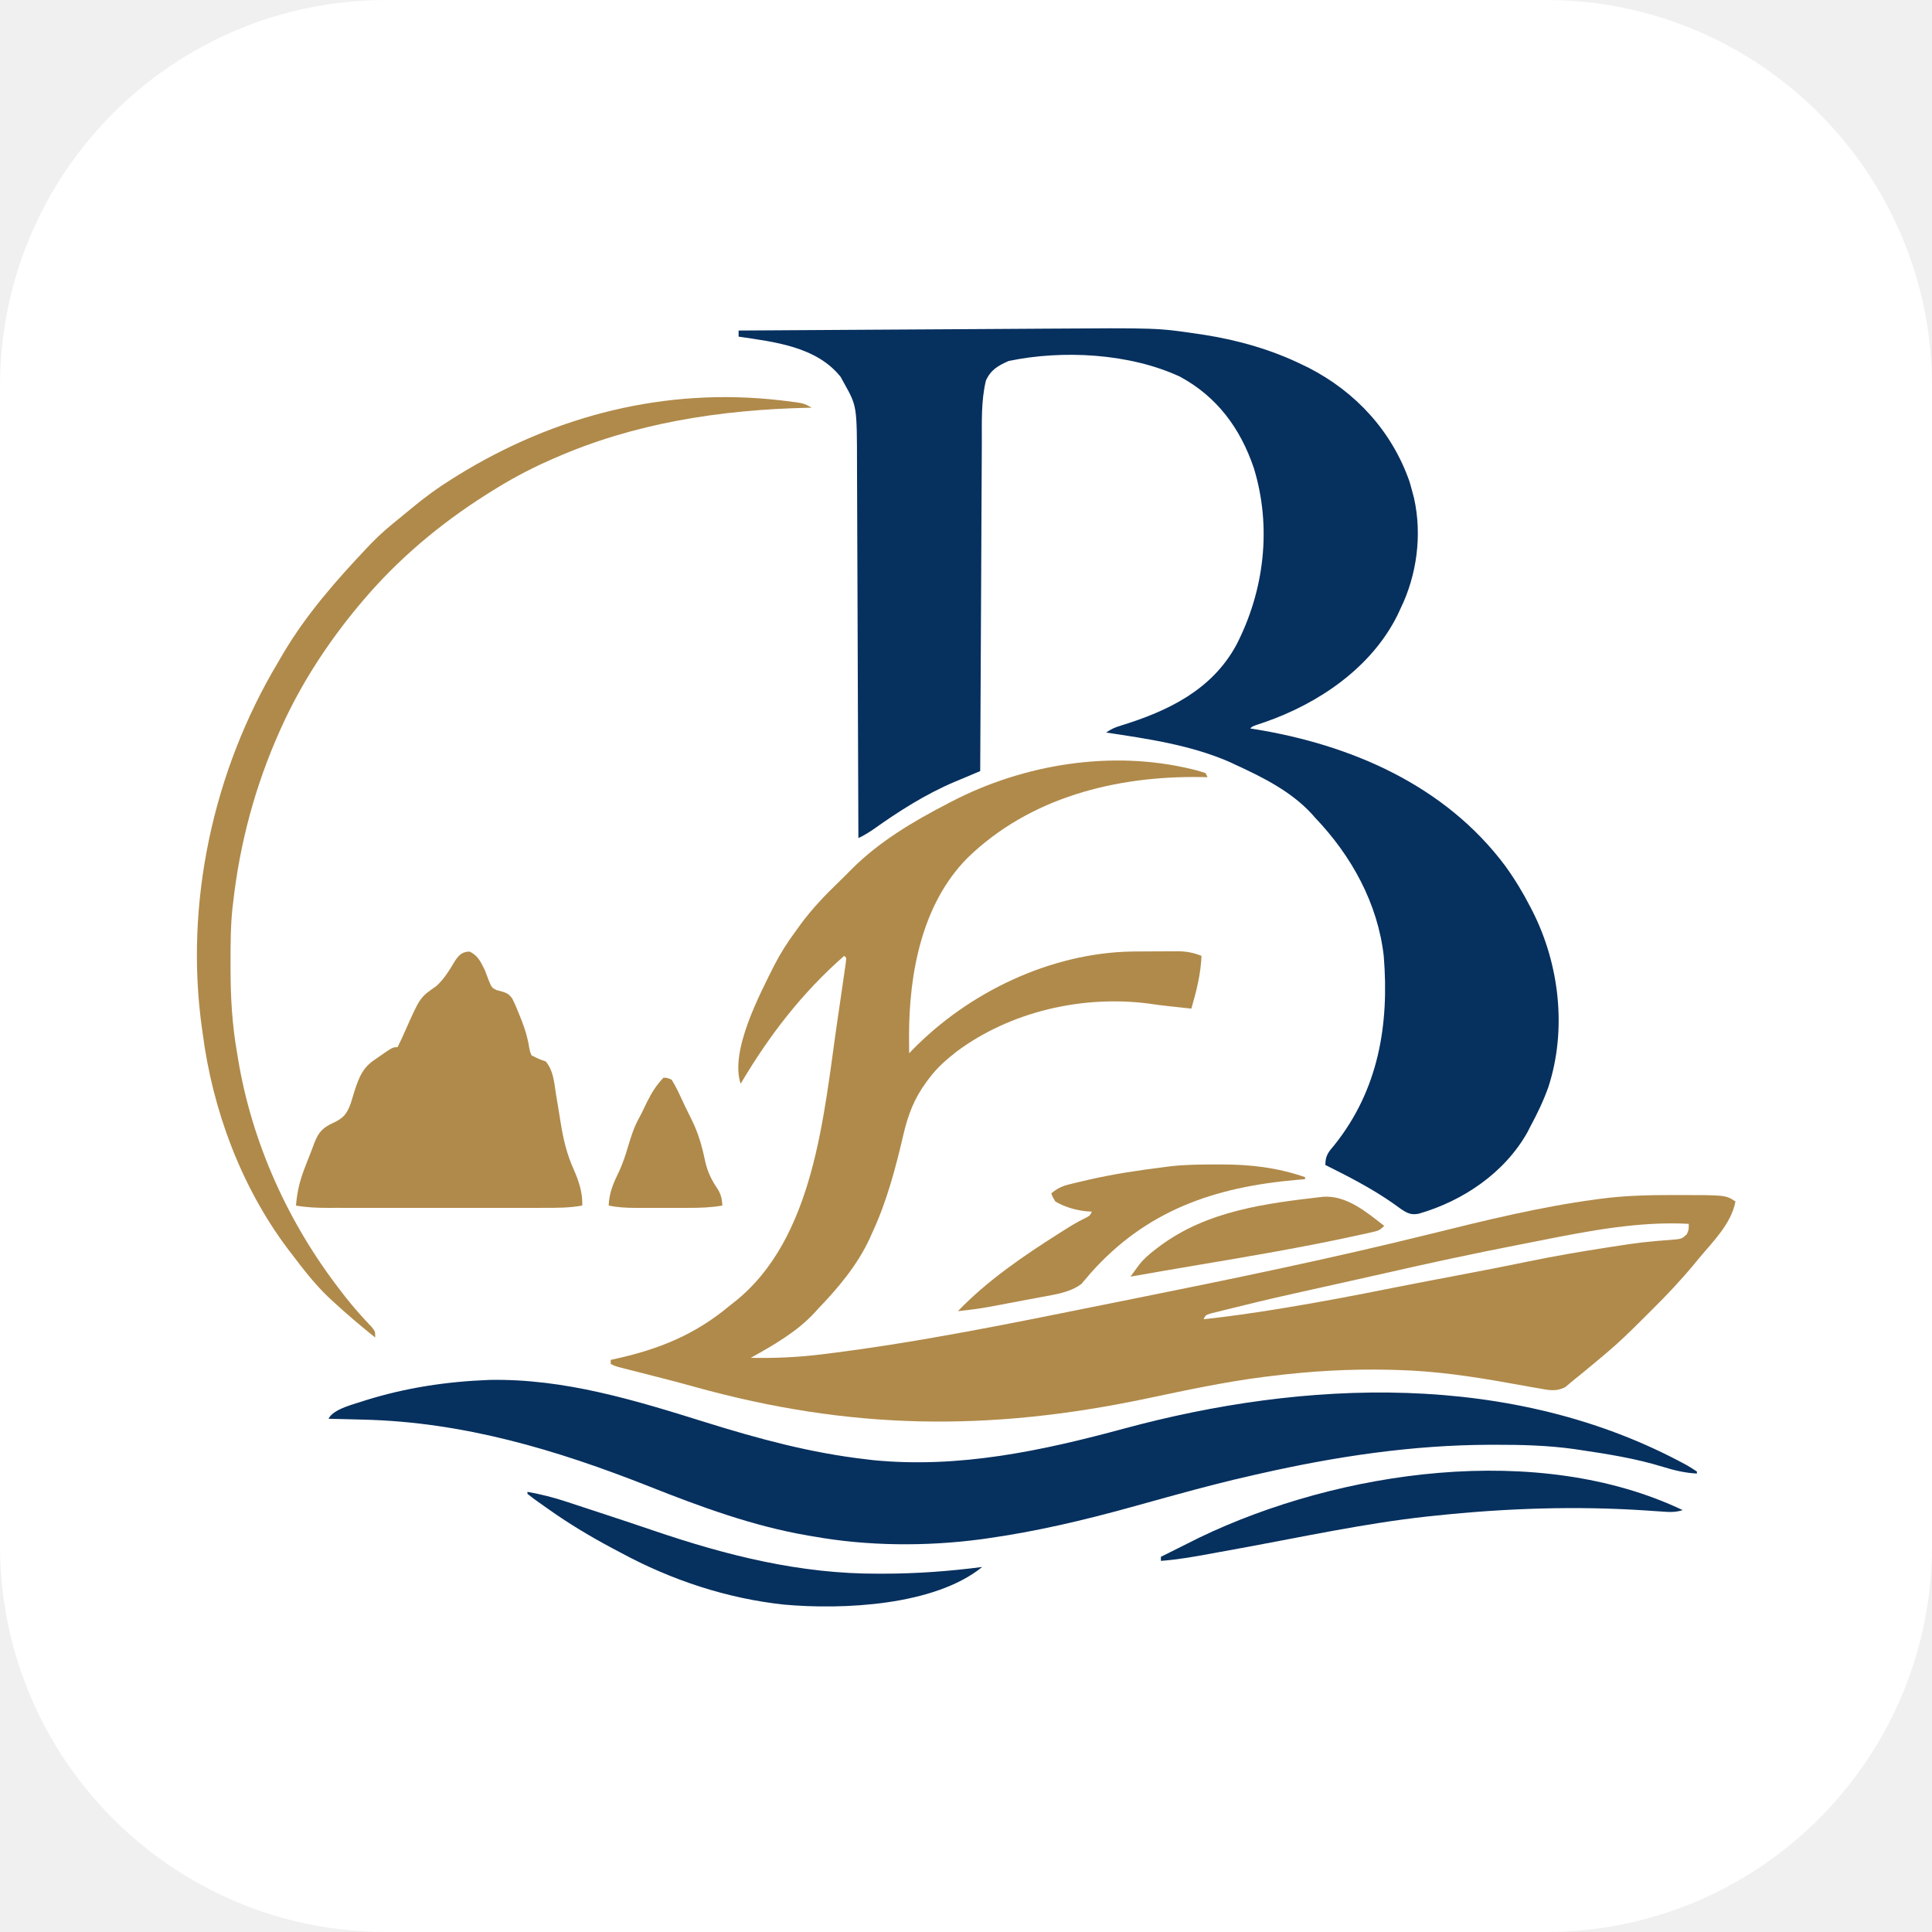
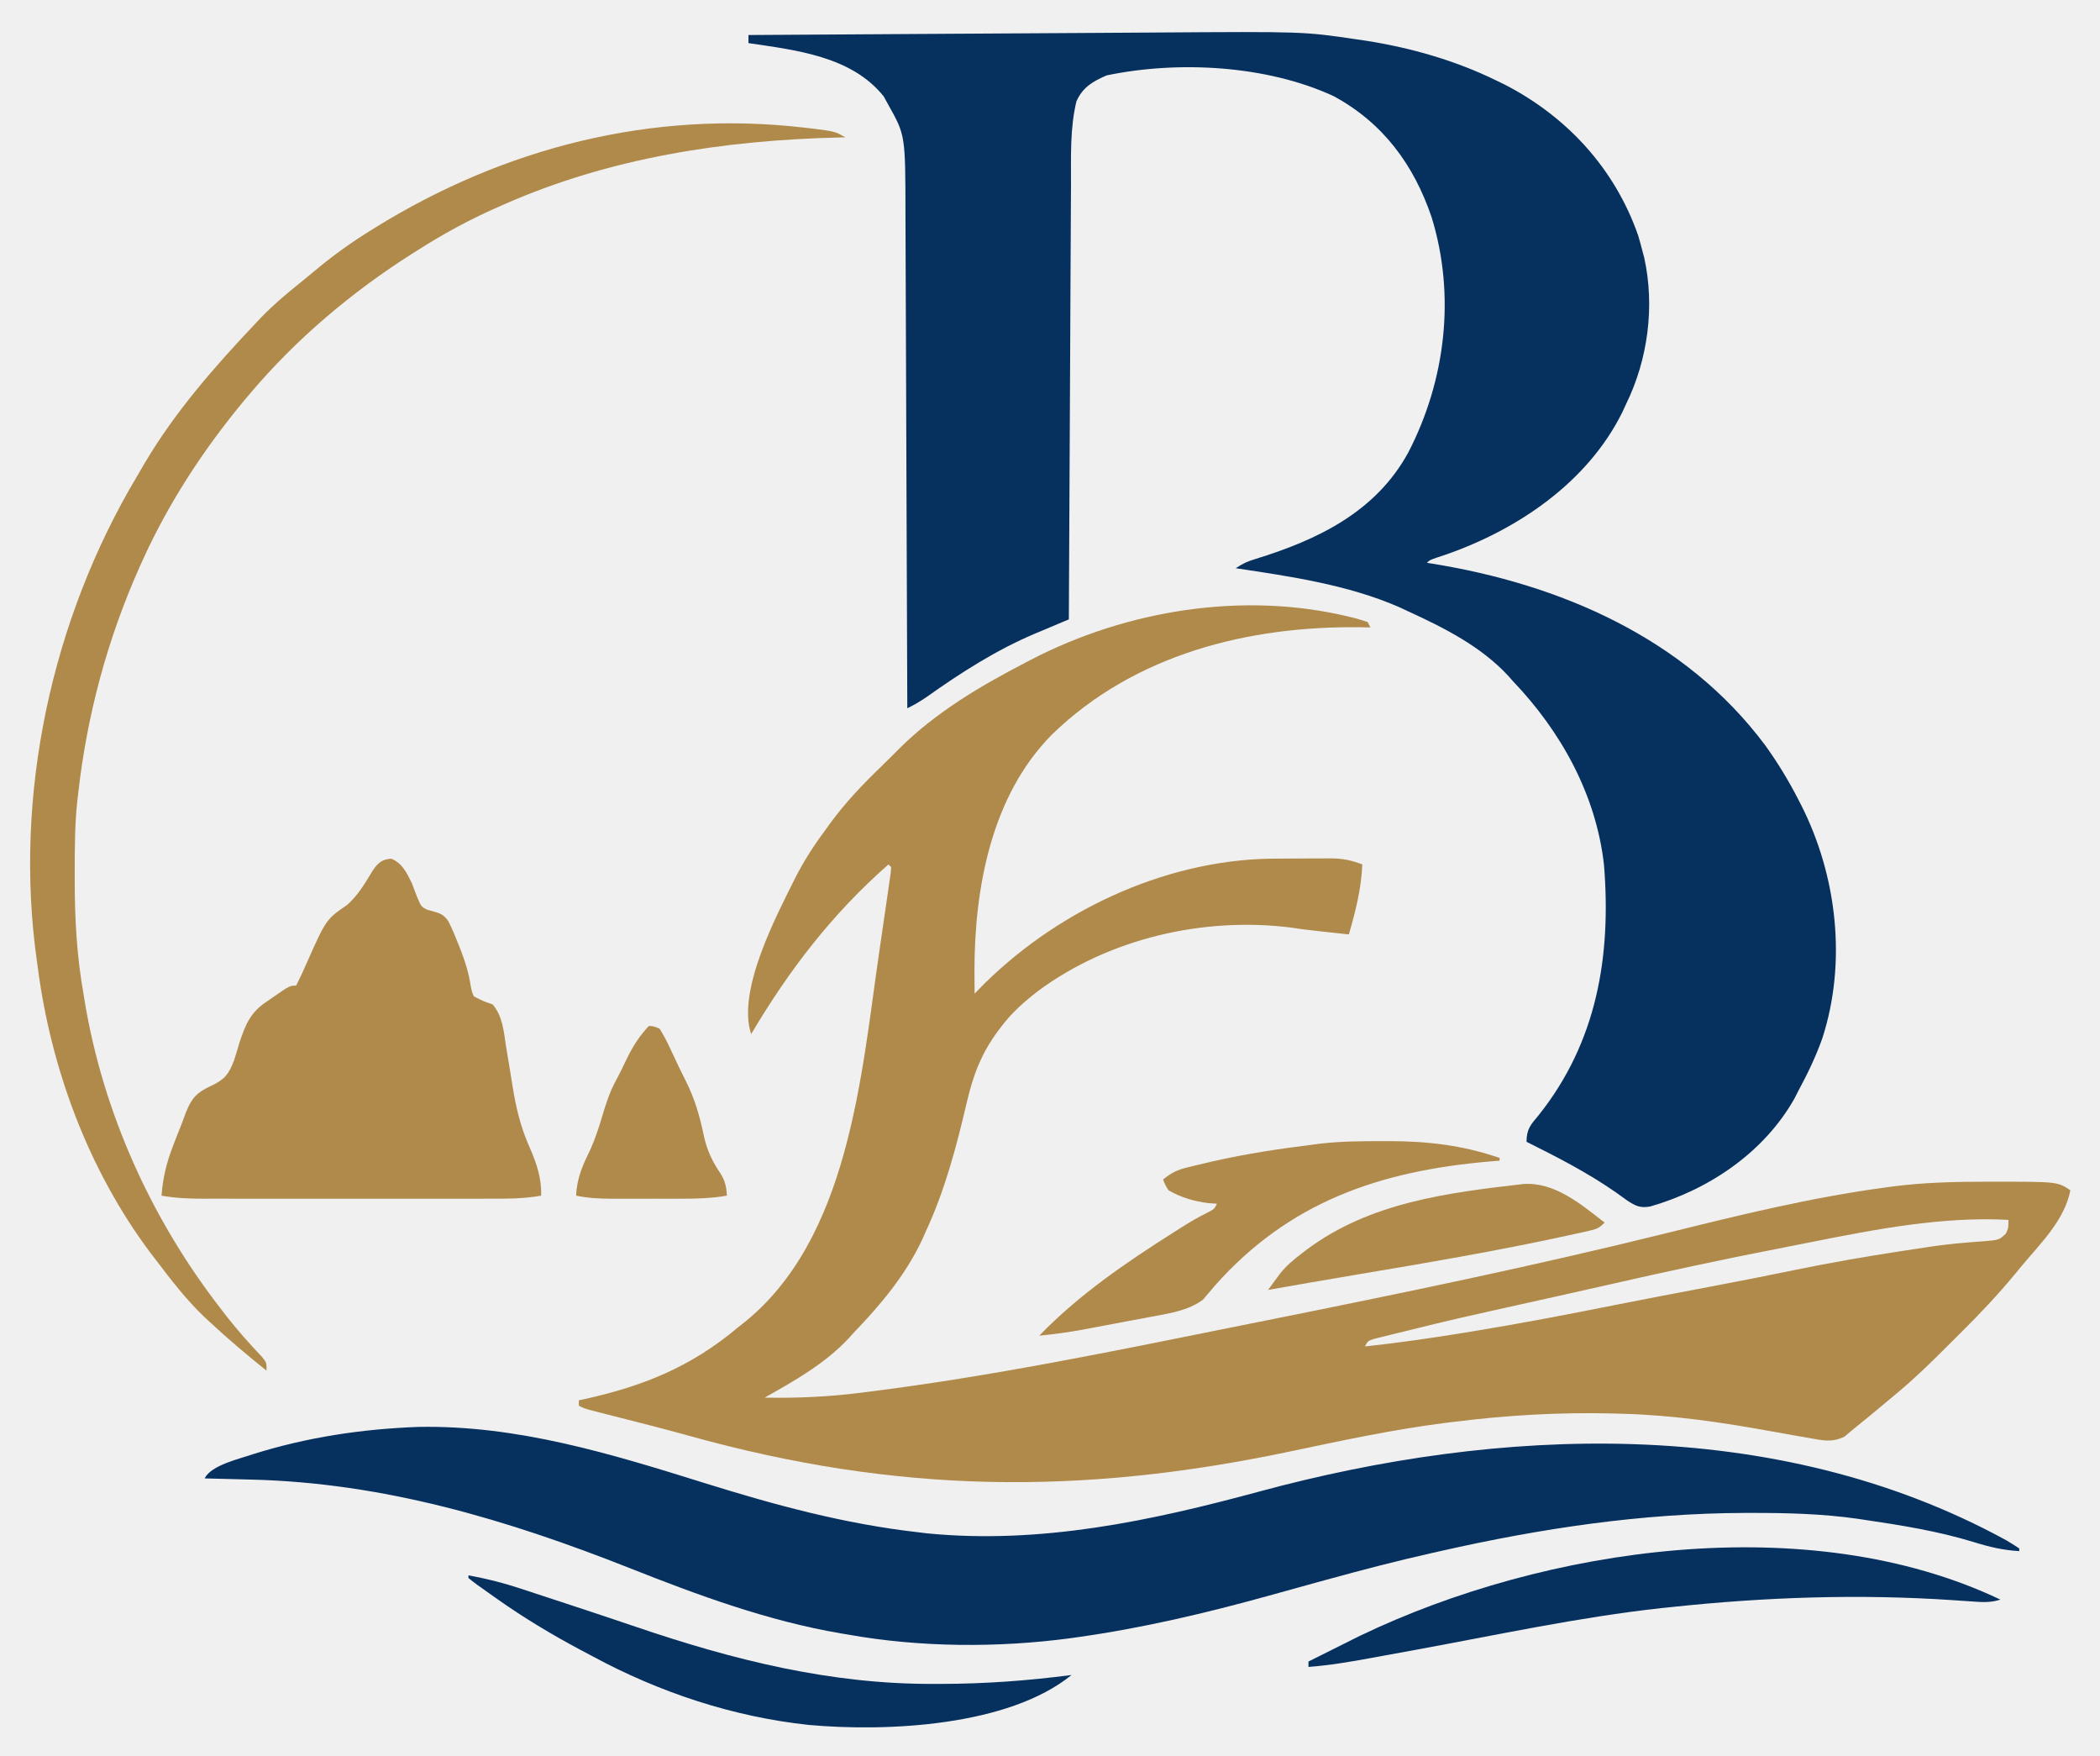
- <svg xmlns="http://www.w3.org/2000/svg" viewBox="165.2 -85.8 951.6 951.6">
-   <rect x="165.2" y="-85.8" width="951.6" height="951.6" rx="190.3" fill="#fff" />
+ <svg xmlns="http://www.w3.org/2000/svg" viewBox="251 64 780 652" role="img" aria-label="Bellavia Egadi Charter">
  <path d="M0 0 C1.16 0.17 2.32 0.34 3.51 0.51 C20.27 3.15 36.81 7.88 52.06 15.38 C53.01 15.83 53.95 16.29 54.93 16.77 C78.19 28.74 95.85 48.06 104.5 72.75 C105.05 74.62 105.58 76.49 106.06 78.38 C106.17 78.8 106.17 78.8 106.74 80.92 C110.78 99.06 108.17 118.79 100.06 135.38 C99.82 135.89 99.82 135.89 98.61 138.51 C85.75 164.43 59.89 181.99 33.12 191.31 C31.98 191.69 30.84 192.07 29.66 192.46 C27.06 193.38 27.06 193.38 26.06 194.38 C26.6 194.46 27.14 194.54 27.7 194.63 C75.56 202.29 121.99 222.31 151.68 262.1 C156.36 268.59 160.41 275.25 164.06 282.38 C164.22 282.68 164.22 282.68 165.01 284.21 C178.38 310.5 182.11 342.72 172.9 371.02 C170.5 377.76 167.46 384.09 164.06 390.38 C163.82 390.85 163.82 390.85 162.59 393.27 C151.3 413.33 130.8 427.12 109.06 433.38 C105.34 434.1 103.5 433.18 100.45 431.17 C99.02 430.16 97.6 429.15 96.19 428.12 C85.7 420.81 74.49 415.08 63.06 409.38 C63.06 404.59 64.66 402.97 67.56 399.5 C89.23 372.33 94.57 340.4 91.83 306.52 C88.9 280.52 75.9 257.05 58.06 238.38 C57.46 237.7 56.86 237.03 56.25 236.33 C46.17 225.43 32.39 218.47 19.06 212.38 C17.92 211.84 16.78 211.31 15.6 210.76 C-3.43 202.5 -24.56 199.44 -44.94 196.38 C-42.3 194.61 -40.61 193.85 -37.65 192.96 C-14.53 185.83 7.05 175.53 19.15 153.38 C32.99 126.62 36.79 95.2 27.81 66.05 C21.19 46.54 9.72 30.95 -8.62 21.06 C-33.47 9.57 -66.34 7.82 -92.94 13.38 C-98.1 15.65 -101.74 17.73 -104.12 23 C-106.56 33.1 -106.11 43.62 -106.14 53.94 C-106.15 55.71 -106.16 57.47 -106.17 59.24 C-106.2 64 -106.22 68.77 -106.24 73.53 C-106.26 78.52 -106.29 83.51 -106.32 88.5 C-106.37 97.94 -106.41 107.38 -106.45 116.82 C-106.5 127.57 -106.56 138.32 -106.61 149.07 C-106.73 171.17 -106.84 193.27 -106.94 215.38 C-107.23 215.5 -107.23 215.5 -108.71 216.12 C-111.42 217.25 -114.12 218.4 -116.82 219.54 C-117.74 219.92 -118.66 220.31 -119.61 220.7 C-134 226.81 -147 235.14 -159.71 244.16 C-162.13 245.82 -164.32 247.12 -166.94 248.38 C-166.94 247.35 -166.94 246.33 -166.95 245.28 C-167.03 220.34 -167.12 195.41 -167.23 170.48 C-167.28 158.42 -167.32 146.36 -167.36 134.31 C-167.39 123.79 -167.43 113.28 -167.48 102.77 C-167.51 97.21 -167.53 91.64 -167.54 86.08 C-167.55 80.83 -167.58 75.59 -167.6 70.35 C-167.61 68.43 -167.62 66.51 -167.62 64.6 C-167.66 35.61 -167.66 35.61 -173.94 24.38 C-174.51 23.32 -175.09 22.27 -175.69 21.19 C-187.64 6.24 -208.24 4.01 -225.94 1.38 C-225.94 0.39 -225.94 -0.61 -225.94 -1.62 C-201.69 -1.78 -177.45 -1.93 -153.2 -2.07 C-141.94 -2.13 -130.68 -2.2 -119.42 -2.27 C-109.6 -2.34 -99.77 -2.4 -89.95 -2.45 C-84.76 -2.48 -79.56 -2.51 -74.37 -2.55 C-19.68 -2.92 -19.68 -2.92 0 0 Z " fill="#06305E" transform="translate(754.9375,78.625)" />
  <path d="M0 0 C0.34 0.08 0.34 0.08 2.09 0.5 C3.75 0.93 5.38 1.46 7 2 C7.33 2.66 7.66 3.32 8 4 C6.86 3.98 5.72 3.95 4.55 3.93 C-37.25 3.33 -79.6 13.98 -110.25 43.75 C-132.77 66.42 -139.08 100.76 -139.06 131.69 C-139.05 134.46 -139.03 137.23 -139 140 C-138.55 139.53 -138.1 139.05 -137.64 138.57 C-109.78 109.93 -69.33 90.53 -29.09 89.86 C-26.1 89.82 -23.11 89.81 -20.12 89.81 C-17.81 89.81 -15.49 89.79 -13.17 89.78 C-11.68 89.77 -10.2 89.77 -8.71 89.77 C-8.36 89.77 -8.36 89.77 -6.63 89.75 C-2.38 89.77 1.05 90.45 5 92 C4.62 101.08 2.51 109.33 0 118 C-2.85 117.69 -5.71 117.38 -8.56 117.06 C-9.36 116.98 -10.16 116.89 -10.99 116.8 C-14.49 116.41 -17.96 116.01 -21.44 115.45 C-53.97 111.37 -89.04 119.48 -115.39 138.97 C-120.57 143 -125.11 146.94 -129.06 152.19 C-129.5 152.76 -129.93 153.34 -130.37 153.93 C-136.48 162.19 -139.51 170.13 -141.85 180.13 C-145.7 196.57 -149.9 212.65 -157 228 C-157.47 229.06 -157.94 230.12 -158.42 231.21 C-164.64 244.53 -173.89 255.49 -184 266 C-184.29 266.32 -184.29 266.32 -185.76 267.95 C-194.38 277.25 -206.03 283.87 -217 290 C-204.95 290.23 -193.26 289.7 -181.31 288.19 C-180.47 288.08 -179.63 287.98 -178.76 287.87 C-133.21 282.17 -87.97 272.88 -43 263.81 C-38.7 262.94 -34.4 262.08 -30.1 261.22 C19.6 251.25 69.15 241.03 118.36 228.83 C145.06 222.21 171.7 215.67 199 212 C199.85 211.88 200.7 211.77 201.57 211.65 C213.38 210.08 225.17 209.82 237.06 209.81 C237.77 209.81 238.47 209.81 239.19 209.81 C263.22 209.81 263.22 209.81 268 213 C265.83 224.08 257.03 232.58 250 241 C249.21 241.96 248.42 242.92 247.61 243.91 C241.14 251.72 234.28 259 227.07 266.13 C225.3 267.89 223.53 269.65 221.76 271.42 C216.01 277.16 210.24 282.79 204 288 C203.31 288.59 202.61 289.17 201.89 289.77 C199.73 291.59 197.55 293.39 195.38 295.19 C194.65 295.79 193.93 296.39 193.18 297.01 C191.77 298.18 190.35 299.33 188.92 300.47 C187.29 301.77 185.69 303.13 184.1 304.49 C179.43 306.76 176.02 305.9 171 305 C169.6 304.76 168.2 304.52 166.81 304.28 C163.52 303.71 160.24 303.12 156.97 302.52 C138.65 299.21 120.64 296.52 102 296 C101.38 295.98 101.38 295.98 98.21 295.89 C78.31 295.39 58.78 296.51 39 299 C38.43 299.07 38.43 299.07 35.55 299.42 C16.11 301.9 -2.99 306.03 -22.15 310.06 C-99.92 326.41 -168.13 325.57 -244.79 304.25 C-254.46 301.56 -264.19 299.1 -273.92 296.63 C-275.2 296.3 -276.48 295.97 -277.8 295.64 C-278.95 295.34 -280.09 295.05 -281.28 294.75 C-284 294 -284 294 -286 293 C-286 292.34 -286 291.68 -286 291 C-285.72 290.94 -285.72 290.94 -284.31 290.64 C-262.35 285.84 -244.43 278.66 -227 264 C-226.72 263.78 -226.72 263.78 -225.3 262.67 C-185.49 231.35 -181.11 170.09 -174.38 124.15 C-174.06 122 -173.74 119.84 -173.43 117.69 C-172.83 113.63 -172.24 109.56 -171.66 105.5 C-171.57 104.88 -171.57 104.88 -171.11 101.72 C-171.03 101.16 -171.03 101.16 -170.62 98.28 C-170.47 97.28 -170.33 96.28 -170.18 95.25 C-170.12 94.51 -170.06 93.77 -170 93 C-170.33 92.67 -170.66 92.34 -171 92 C-191.91 110.37 -207.84 131.11 -222 155 C-227.39 138.84 -212.59 111.01 -205.51 96.79 C-202.45 90.84 -199 85.38 -195 80 C-194.25 78.96 -193.51 77.92 -192.74 76.85 C-186.99 68.99 -180.46 62.15 -173.45 55.41 C-171.27 53.3 -169.14 51.15 -167 49 C-153.52 35.57 -136.81 25.69 -120 17 C-119.39 16.68 -118.78 16.36 -118.15 16.03 C-82.54 -2.48 -39.19 -9.48 0 0 Z M171.84 232.23 C168.31 232.94 164.78 233.63 161.24 234.31 C139.43 238.55 117.73 243.21 96.07 248.16 C89.29 249.71 82.5 251.23 75.71 252.73 C38.88 260.91 38.88 260.91 22.09 265.05 C20.71 265.39 19.33 265.73 17.95 266.06 C16.09 266.51 14.23 266.98 12.38 267.44 C11.35 267.7 10.33 267.95 9.27 268.21 C7 269 7 269 6 271 C18.4 269.65 30.69 267.89 43 265.88 C43.46 265.8 43.46 265.8 45.8 265.42 C63.6 262.51 81.28 259.13 98.96 255.59 C110.7 253.25 122.47 251.03 134.23 248.8 C144.82 246.78 155.41 244.73 165.97 242.54 C178.66 239.92 191.38 237.73 204.19 235.75 C204.99 235.62 205.79 235.5 206.62 235.37 C208.97 235.01 211.32 234.65 213.67 234.3 C214.43 234.18 215.18 234.07 215.97 233.95 C220.07 233.35 224.16 232.88 228.3 232.53 C229.16 232.45 230.03 232.37 230.93 232.29 C232.6 232.15 234.27 232.03 235.94 231.92 C241.51 231.45 241.51 231.45 244.03 229.12 C245 227 245 227 245 224 C220.68 222.66 195.59 227.48 171.84 232.23 Z " fill="#B08A4A" transform="translate(752,293)" />
  <path d="M0 0 C36.91 -0.71 71.61 9.97 106.46 20.86 C132.69 29.04 158.39 36.01 185.74 39.12 C186.86 39.26 187.97 39.39 189.12 39.53 C231.37 43.65 272.16 34.92 312.63 23.96 C400.57 0.16 503.69 -5.04 589.86 42.06 C591.51 43.04 593.15 44.05 594.74 45.12 C594.74 45.46 594.74 45.78 594.74 46.12 C588.85 45.8 583.6 44.56 577.99 42.81 C564.56 38.68 550.74 36.49 536.86 34.44 C536.07 34.32 535.27 34.2 534.46 34.08 C521.4 32.24 508.27 31.91 495.11 31.94 C494.73 31.94 494.73 31.94 492.82 31.94 C454.48 32.06 417.08 37.68 379.74 46.12 C378.69 46.36 377.65 46.59 376.58 46.83 C363.5 49.76 350.56 53.15 337.63 56.7 C336.45 57.02 335.26 57.34 334.04 57.68 C328.09 59.31 322.14 60.96 316.2 62.62 C292.67 69.15 268.94 74.74 244.74 78.12 C243.9 78.24 243.06 78.36 242.19 78.48 C215.34 82.06 186.39 81.89 159.74 77.12 C158.81 76.97 157.89 76.81 156.93 76.65 C129.79 72 104.02 62.5 78.52 52.39 C32.98 34.4 -12.71 20.75 -61.95 19.56 C-63.63 19.52 -65.32 19.48 -67 19.43 C-71.09 19.33 -75.18 19.22 -79.26 19.12 C-76.77 14.14 -66.35 11.9 -61.26 10.12 C-41.14 3.81 -21 0.8 0 0 Z " fill="#06305E" transform="translate(406.2617,593.875)" />
  <path d="M0 0 C4.16 1.78 5.64 5.18 7.62 9.12 C8.23 10.73 8.84 12.33 9.44 13.94 C11.07 17.86 11.07 17.86 13.48 19.01 C14.16 19.19 14.85 19.37 15.56 19.56 C18.33 20.34 19.38 20.79 21.11 23.13 C22.44 25.75 23.56 28.38 24.62 31.12 C24.81 31.58 24.81 31.58 25.75 33.91 C27.44 38.32 28.73 42.45 29.44 47.12 C29.87 49.33 29.87 49.33 30.62 51.12 C34.06 52.88 34.06 52.88 37.62 54.12 C41.41 58.63 41.75 64.31 42.62 69.94 C42.97 72.01 43.31 74.09 43.66 76.16 C44.12 78.97 44.57 81.77 45.02 84.57 C46.31 92.61 48.06 99.91 51.42 107.37 C53.96 113.17 55.84 118.75 55.62 125.12 C49.17 126.29 42.83 126.27 36.28 126.25 C35.05 126.26 33.83 126.26 32.56 126.26 C29.21 126.26 25.85 126.26 22.5 126.26 C18.98 126.26 15.46 126.26 11.94 126.26 C6.04 126.26 0.13 126.26 -5.78 126.26 C-12.6 126.25 -19.42 126.25 -26.23 126.26 C-32.1 126.26 -37.97 126.26 -43.83 126.26 C-47.33 126.26 -50.83 126.26 -54.33 126.26 C-58.23 126.26 -62.13 126.26 -66.03 126.25 C-66.61 126.26 -66.61 126.26 -69.52 126.26 C-74.91 126.25 -80.06 126.08 -85.38 125.12 C-84.87 118.47 -83.53 112.9 -81.12 106.69 C-80.81 105.86 -80.49 105.03 -80.16 104.17 C-79.52 102.54 -78.88 100.92 -78.23 99.29 C-77.52 97.5 -76.85 95.69 -76.19 93.88 C-74.01 88.61 -72.08 86.71 -66.88 84.31 C-61.93 81.97 -60.36 80 -58.44 74.88 C-57.72 72.63 -57.03 70.38 -56.38 68.12 C-54.18 61.58 -52.34 57 -46.38 53.12 C-45.61 52.59 -44.85 52.05 -44.06 51.5 C-37.74 47.12 -37.74 47.12 -35.38 47.12 C-33.98 44.39 -32.71 41.64 -31.49 38.82 C-24.28 22.56 -24.28 22.56 -16.38 17.12 C-12.33 13.48 -9.85 9.22 -7.06 4.59 C-5.07 1.67 -3.62 0.19 0 0 Z " fill="#B08A4A" transform="translate(396.375,382.875)" />
  <path d="M0 0 C1.09 0.13 2.19 0.25 3.31 0.38 C11.54 1.43 11.54 1.43 15.44 3.62 C15.1 3.63 15.1 3.63 13.37 3.67 C-29.53 4.68 -72.06 11.15 -111.56 28.62 C-111.93 28.79 -111.93 28.79 -113.81 29.61 C-124.22 34.19 -133.98 39.52 -143.56 45.62 C-144.16 46 -144.76 46.38 -145.38 46.77 C-167.78 60.98 -188.41 78.35 -205.56 98.62 C-206.25 99.44 -206.94 100.25 -207.65 101.09 C-222.7 119.13 -235.86 139.2 -245.56 160.62 C-245.89 161.35 -246.22 162.07 -246.56 162.82 C-258.66 189.84 -266.28 218.19 -269.56 247.62 C-269.66 248.41 -269.75 249.2 -269.85 250.01 C-270.82 259.09 -270.81 268.19 -270.81 277.31 C-270.81 278.18 -270.81 279.04 -270.81 279.93 C-270.8 294.04 -270.03 307.71 -267.56 321.62 C-267.41 322.55 -267.26 323.47 -267.11 324.41 C-260.22 365.94 -242.31 405.44 -216.56 438.62 C-215.85 439.55 -215.14 440.47 -214.41 441.42 C-210.28 446.69 -205.87 451.64 -201.25 456.5 C-199.56 458.62 -199.56 458.62 -199.56 461.62 C-206.77 455.83 -213.8 449.93 -220.56 443.62 C-221.3 442.94 -222.04 442.26 -222.8 441.55 C-229.46 435.15 -235 427.97 -240.56 420.62 C-241.28 419.7 -241.99 418.77 -242.72 417.81 C-265.66 387.21 -279.7 349.41 -284.56 311.62 C-284.66 310.91 -284.77 310.2 -284.87 309.47 C-293.55 247.86 -279.39 182.6 -247.59 129.35 C-246.6 127.69 -245.62 126.01 -244.65 124.32 C-233.37 105.32 -218.7 88.62 -203.56 72.62 C-203.21 72.25 -203.21 72.25 -201.41 70.35 C-197.03 65.83 -192.32 61.85 -187.41 57.91 C-185.54 56.41 -183.68 54.88 -181.84 53.34 C-175.38 47.92 -168.72 43.08 -161.56 38.62 C-160.78 38.14 -160.01 37.65 -159.21 37.15 C-111.12 7.4 -56.51 -6.52 0 0 Z " fill="#B08A4A" transform="translate(549.5625,111.375)" />
  <path d="M0 0 C-3.73 1.24 -7.06 0.94 -10.96 0.66 C-12.38 0.56 -13.8 0.47 -15.22 0.38 C-15.59 0.35 -15.59 0.35 -17.48 0.22 C-52.44 -2.14 -87.13 -0.95 -121.94 2.75 C-122.58 2.82 -122.58 2.82 -125.85 3.15 C-156.55 6.52 -187.05 13.14 -217.41 18.7 C-221.36 19.42 -225.31 20.14 -229.26 20.86 C-230.73 21.13 -232.2 21.4 -233.68 21.67 C-241.43 23.1 -249.13 24.41 -257 25 C-257 24.34 -257 23.68 -257 23 C-251.68 20.31 -246.34 17.65 -241 15 C-239.97 14.49 -238.95 13.98 -237.89 13.45 C-169.09 -19.6 -71.13 -33.87 0 0 Z " fill="#06305E" transform="translate(994,658)" />
  <path d="M0 0 C0.71 -0 1.42 -0 2.15 -0 C16.51 0 29.77 1.51 43.44 6.25 C43.44 6.58 43.44 6.91 43.44 7.25 C42.78 7.3 42.78 7.3 39.48 7.58 C-1.06 11.11 -34.77 22.52 -62.44 53.81 C-62.94 54.41 -63.44 55 -63.95 55.62 C-64.44 56.18 -64.93 56.74 -65.43 57.32 C-65.84 57.81 -66.26 58.31 -66.68 58.81 C-72.18 63.01 -79.57 64.03 -86.21 65.26 C-86.66 65.34 -86.66 65.34 -88.94 65.78 C-90.83 66.13 -92.72 66.49 -94.62 66.84 C-97.49 67.37 -100.36 67.92 -103.23 68.46 C-105.08 68.81 -106.93 69.16 -108.78 69.51 C-109.62 69.67 -110.47 69.83 -111.34 69.99 C-116.74 70.99 -122.1 71.7 -127.56 72.25 C-112.73 56.92 -95.36 45.12 -77.44 33.75 C-76.64 33.25 -75.85 32.74 -75.03 32.22 C-71.76 30.16 -68.55 28.24 -65.07 26.53 C-62.56 25.25 -62.56 25.25 -61.56 23.25 C-62.68 23.17 -63.79 23.08 -64.94 23 C-70.07 22.35 -75.09 20.87 -79.56 18.25 C-80.85 16.11 -80.85 16.11 -81.56 14.25 C-78.67 11.84 -76.3 10.68 -72.65 9.79 C-71.68 9.54 -70.7 9.3 -69.69 9.06 C-68.64 8.81 -67.59 8.57 -66.5 8.31 C-65.95 8.18 -65.95 8.18 -63.19 7.53 C-50.76 4.69 -38.2 2.82 -25.56 1.25 C-25.16 1.2 -25.16 1.2 -23.11 0.93 C-15.43 0.04 -7.72 0.01 0 0 Z " fill="#B08A4A" transform="translate(764.5625,487.75)" />
  <path d="M0 0 C6.59 1.19 12.88 2.76 19.22 4.87 C19.65 5.01 19.65 5.01 21.8 5.71 C23.62 6.31 25.43 6.91 27.25 7.51 C30.11 8.45 32.98 9.39 35.85 10.33 C44.65 13.22 53.44 16.14 62.21 19.12 C98.33 31.41 134.41 40.46 172.75 40.31 C173.63 40.31 174.5 40.31 175.41 40.31 C191.75 40.29 207.79 39.12 224 37 C200.55 56.07 155.33 58.17 126.37 55.54 C98.19 52.52 70.89 43.46 46 30 C44.37 29.14 42.74 28.27 41.11 27.41 C30.67 21.82 20.67 15.82 11 9 C10.44 8.61 9.88 8.21 9.3 7.81 C2.79 3.22 2.79 3.22 0 1 C0 0.67 0 0.34 0 0 Z " fill="#06305E" transform="translate(425,649)" />
  <path d="M0 0 C11.63 -0.81 21.44 7.57 30.15 14.33 C27.96 16.51 27.15 16.75 24.23 17.41 C23.41 17.59 22.58 17.78 21.73 17.98 C20.82 18.17 19.9 18.37 18.96 18.58 C17.98 18.79 17 19.01 16 19.23 C-10.26 24.95 -36.73 29.42 -63.23 33.87 C-73.78 35.64 -84.31 37.48 -94.85 39.33 C-93.92 38.05 -92.98 36.78 -92.05 35.51 C-91.53 34.8 -91.01 34.09 -90.47 33.36 C-88.11 30.39 -85.42 28.12 -82.41 25.83 C-81.81 25.36 -81.2 24.9 -80.58 24.42 C-57.02 6.84 -28.41 3.27 0 0 Z " fill="#B08A4A" transform="translate(816.8516,503.6719)" />
  <path d="M0 0 C1.76 0.05 1.76 0.05 4 1 C5.49 3.42 6.7 5.69 7.88 8.25 C8.22 8.98 8.57 9.7 8.92 10.45 C9.62 11.93 10.32 13.42 11.01 14.9 C11.88 16.74 12.79 18.55 13.71 20.36 C17.09 27.11 18.94 33.55 20.46 40.89 C21.64 46.29 23.62 50.38 26.74 54.97 C28.36 57.57 28.84 59.96 29 63 C23.34 63.97 17.86 64.15 12.12 64.13 C11.19 64.13 10.26 64.13 9.3 64.14 C7.34 64.14 5.39 64.13 3.43 64.13 C0.44 64.13 -2.54 64.13 -5.53 64.14 C-7.44 64.14 -9.35 64.13 -11.25 64.13 C-12.14 64.13 -13.03 64.14 -13.94 64.14 C-18.41 64.12 -22.6 63.9 -27 63 C-26.74 56.34 -24.51 51.59 -21.62 45.64 C-19.87 41.72 -18.59 37.8 -17.38 33.69 C-15.95 28.91 -14.51 24.37 -12.09 19.99 C-10.64 17.34 -9.37 14.6 -8.06 11.88 C-5.8 7.33 -3.48 3.68 0 0 Z " fill="#B08A4A" transform="translate(492,445)" />
</svg>
